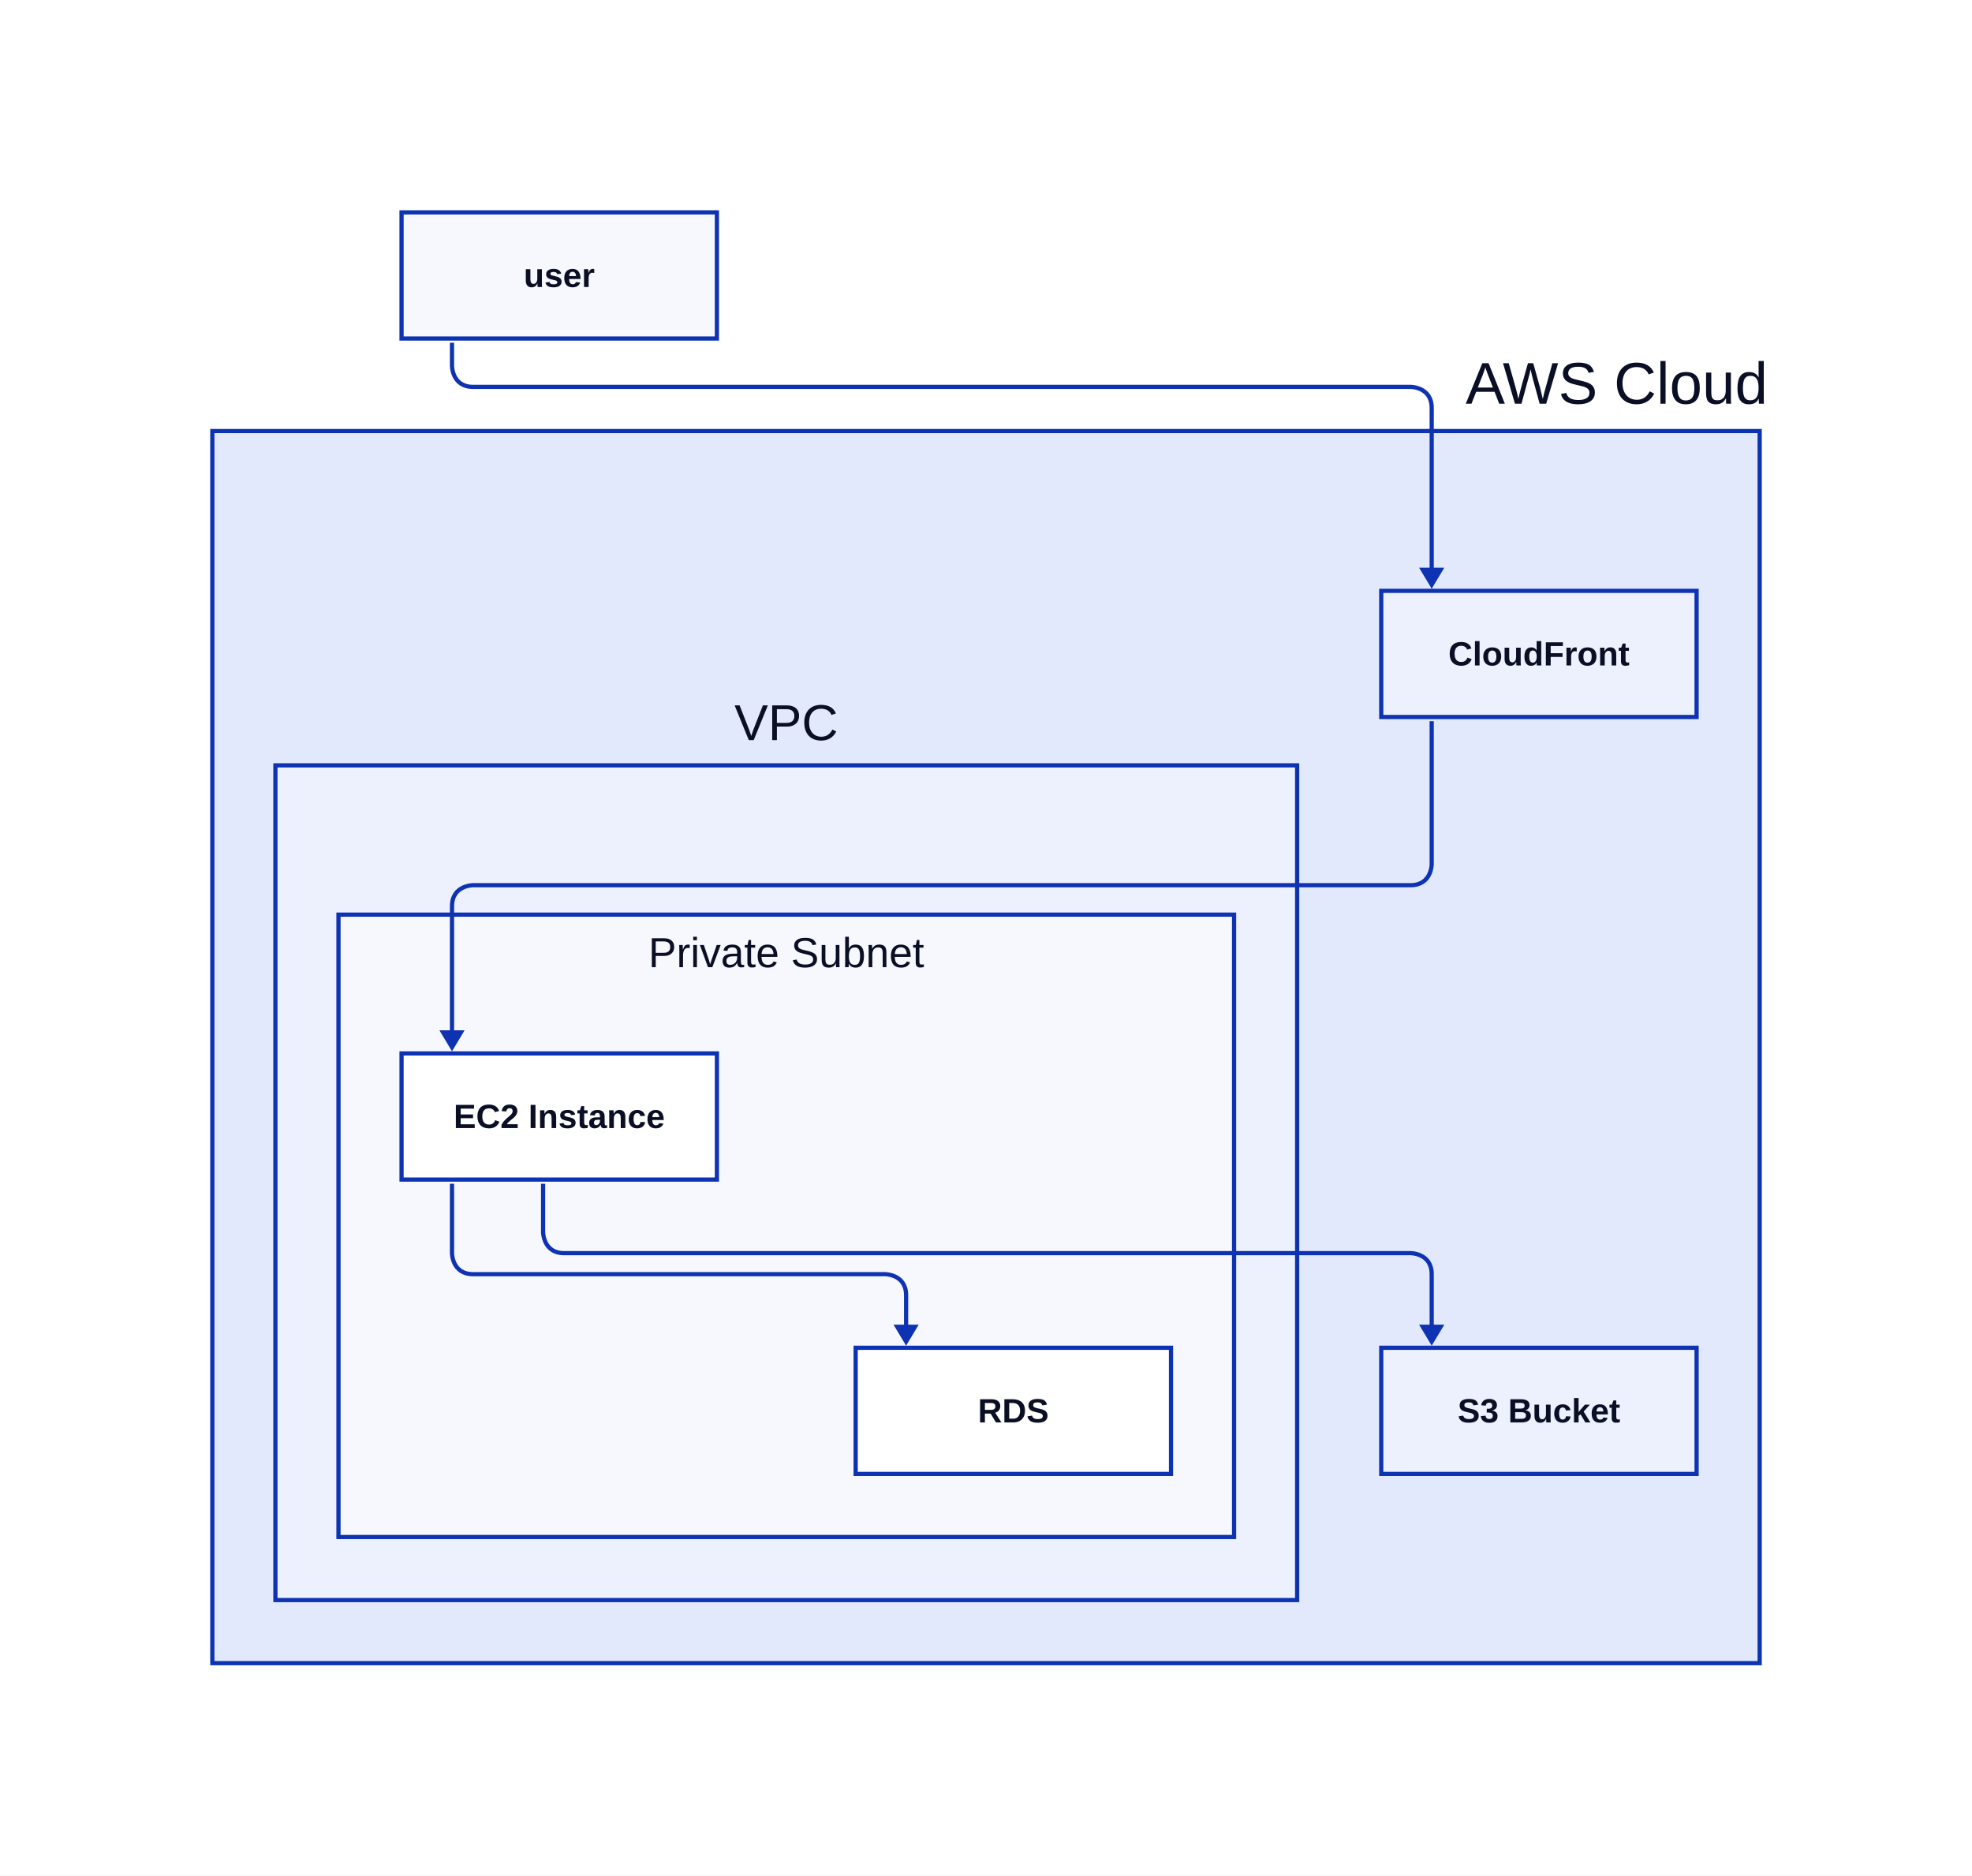
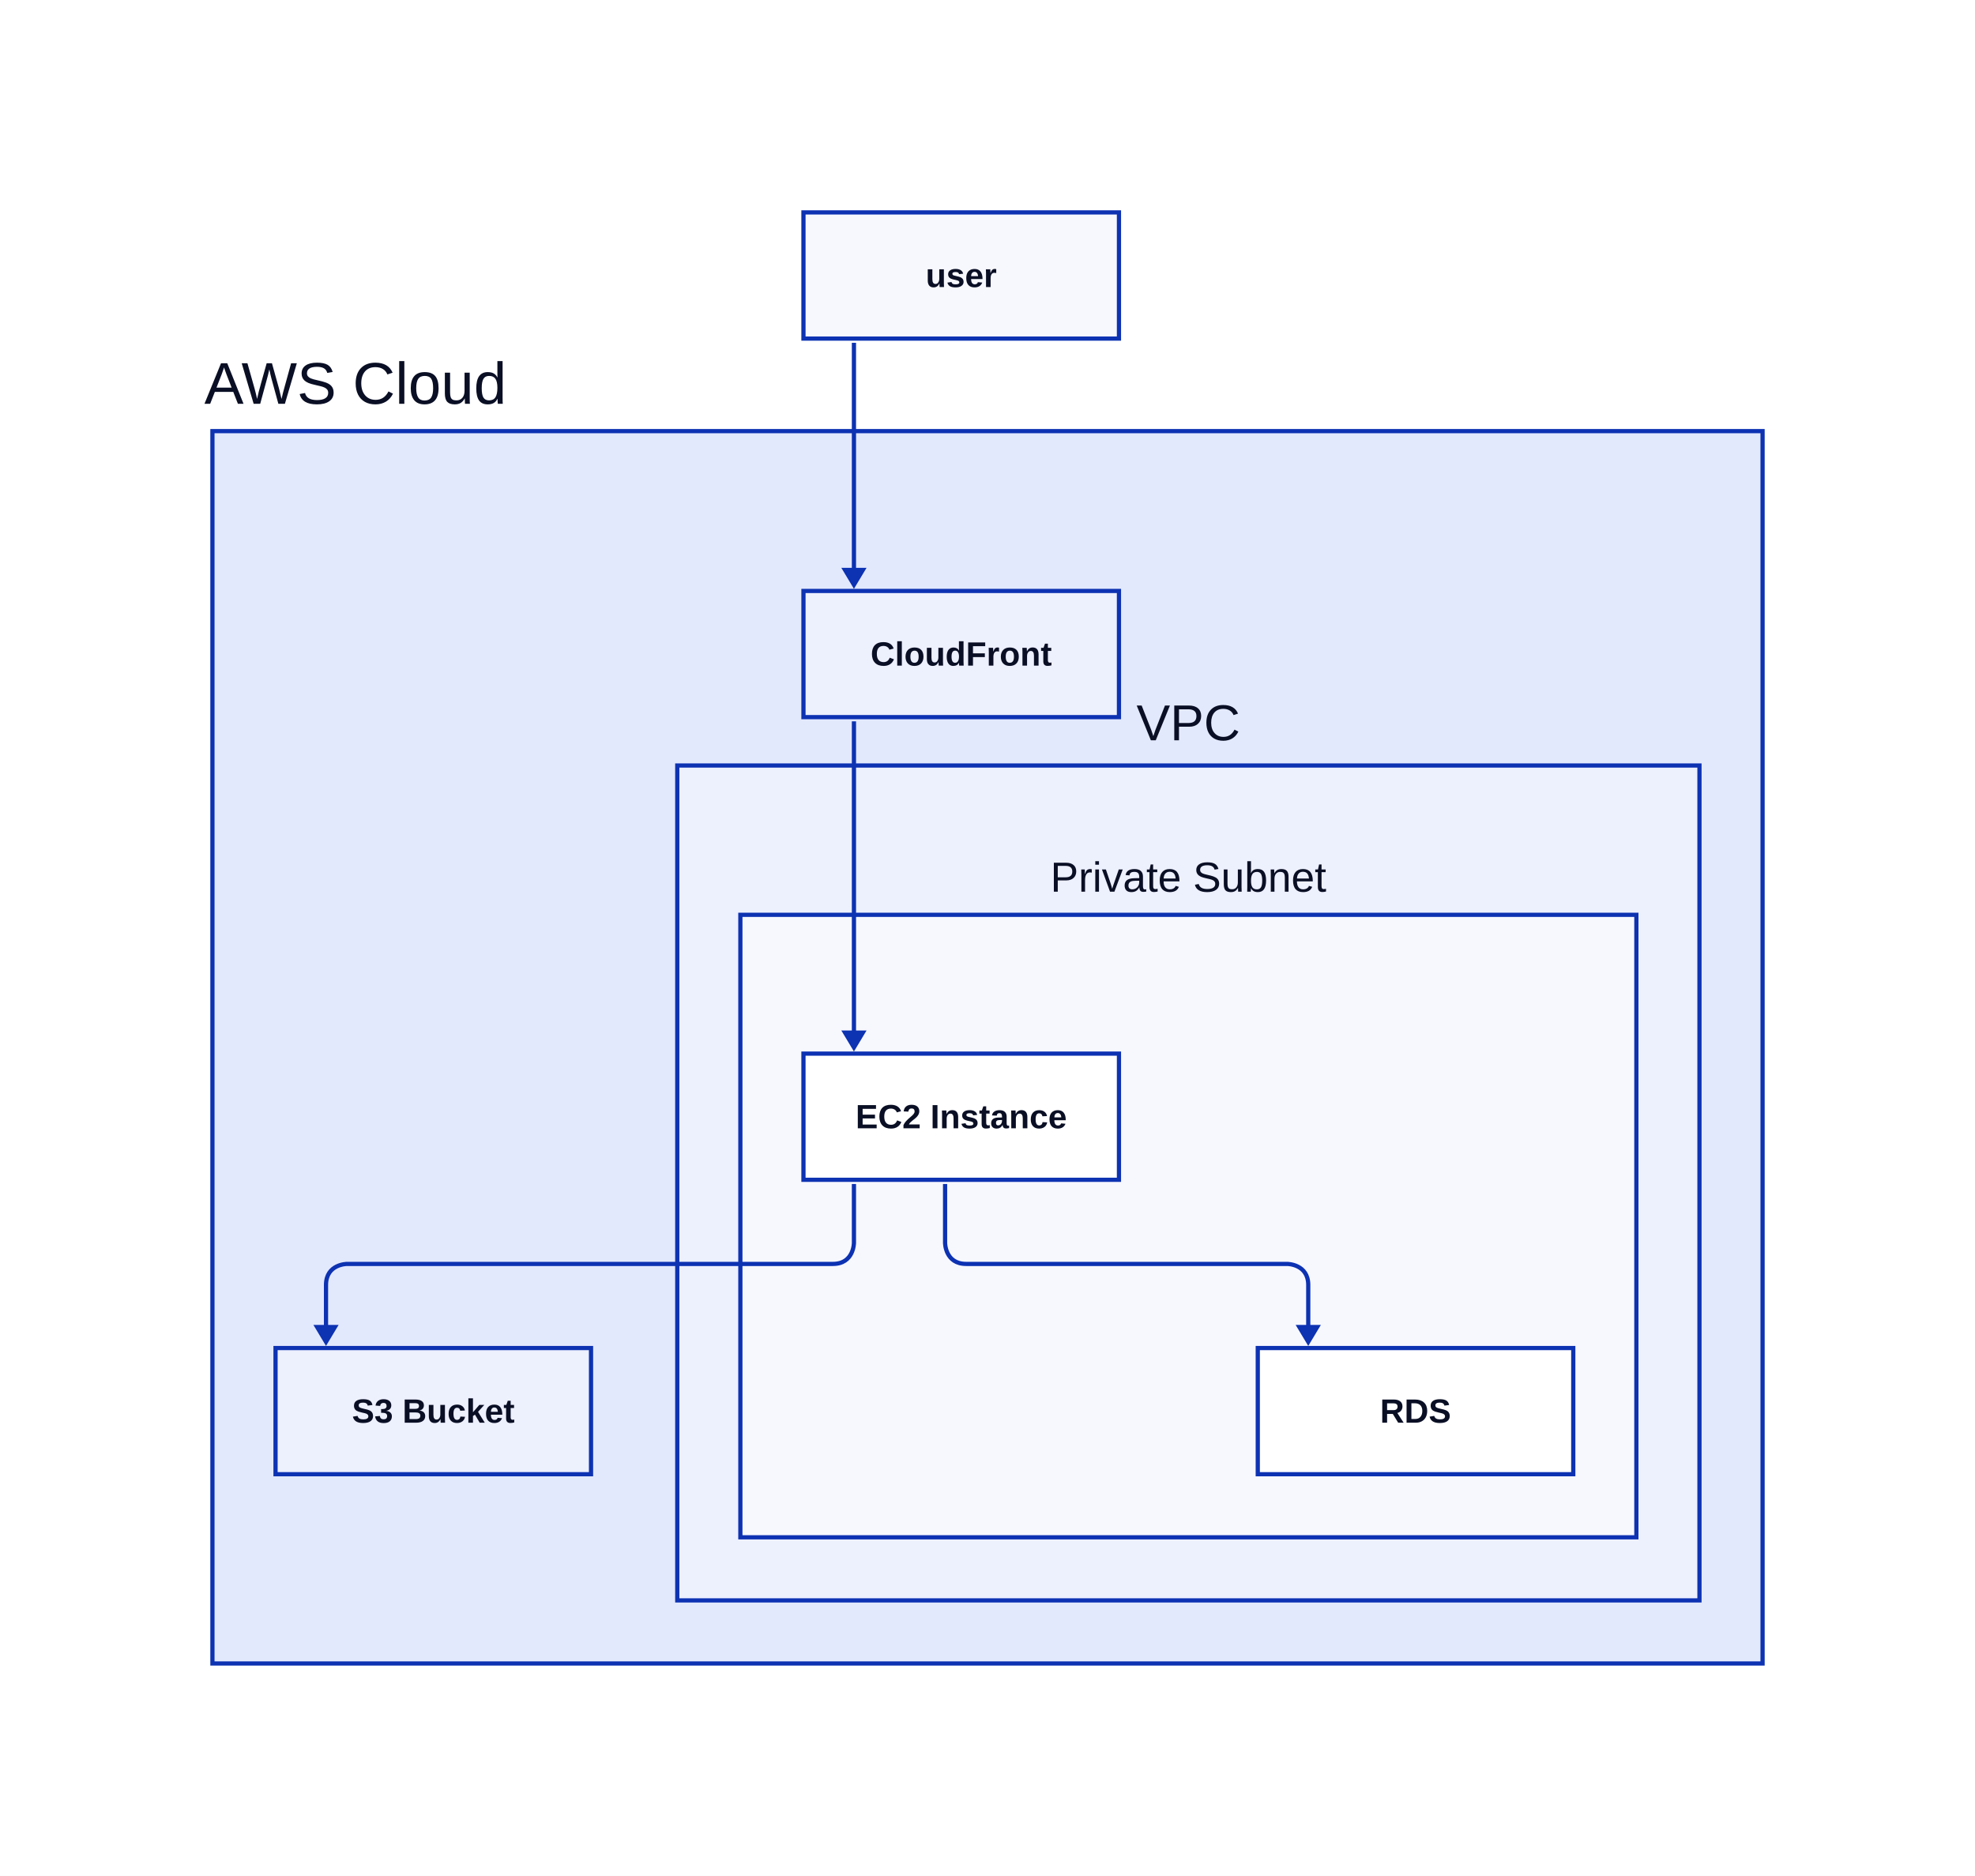
- <svg xmlns="http://www.w3.org/2000/svg" width="938" height="892" viewBox="-151 -101 938 892" data-d2-version="0.2.0" class="d2-790920114 d2-svg">
+ <svg xmlns="http://www.w3.org/2000/svg" width="939" height="892" viewBox="-342 -101 939 892" data-d2-version="0.2.0" class="d2-790920114 d2-svg">
  <defs>
-     <mask id="edge-label-mask" maskUnits="userSpaceOnUse" x="-151" y="-101" width="938" height="892">
-       <rect x="-151" y="-101" width="938" height="892" fill="white" />
+     <mask id="edge-label-mask" maskUnits="userSpaceOnUse" x="-342" y="-101" width="939" height="892">
+       <rect x="-342" y="-101" width="939" height="892" fill="white" />
    </mask>
    <marker id="mk-161592640" markerWidth="10" markerHeight="12" refX="7" refY="6" viewBox="0 0 10 12" orient="auto" markerUnits="userSpaceOnUse">
      <polygon points="0,0 10,6 0,12" fill="#0D32B2" stroke-width="2" />
    </marker>
  </defs>
-   <rect x="-151" y="-101" width="938" height="892" rx="0" fill="#FFFFFF" stroke-width="0" />
+   <rect x="-342" y="-101" width="939" height="892" rx="0" fill="#FFFFFF" stroke-width="0" />
  <g id="base-layer">
-     <rect x="-50" y="104" width="736" height="586" fill="#E3E9FD" stroke="#0D32B2" stroke-width="2" rx="0" ry="0" />
+     <rect x="-241" y="104" width="737" height="586" fill="#E3E9FD" stroke="#0D32B2" stroke-width="2" rx="0" ry="0" />
    <rect x="-20" y="263" width="486" height="397" fill="#EDF0FD" stroke="#0D32B2" stroke-width="2" rx="0" ry="0" />
    <rect x="10" y="334" width="426" height="296" fill="#F7F8FE" stroke="#0D32B2" stroke-width="2" rx="0" ry="0" />
    <rect x="40" y="0" width="150" height="60" fill="#F7F8FE" stroke="#0D32B2" stroke-width="2" rx="0" ry="0" />
-     <rect x="506" y="180" width="150" height="60" fill="#EDF0FD" stroke="#0D32B2" stroke-width="2" rx="0" ry="0" />
-     <rect x="506" y="540" width="150" height="60" fill="#EDF0FD" stroke="#0D32B2" stroke-width="2" rx="0" ry="0" />
+     <rect x="40" y="180" width="150" height="60" fill="#EDF0FD" stroke="#0D32B2" stroke-width="2" rx="0" ry="0" />
+     <rect x="-211" y="540" width="150" height="60" fill="#EDF0FD" stroke="#0D32B2" stroke-width="2" rx="0" ry="0" />
    <rect x="40" y="400" width="150" height="60" fill="#FFFFFF" stroke="#0D32B2" stroke-width="2" rx="0" ry="0" />
    <rect x="256" y="540" width="150" height="60" fill="#FFFFFF" stroke="#0D32B2" stroke-width="2" rx="0" ry="0" />
-     <path d="M 64 62 L 64 73 S 64 83 74 83 L 520 83 S 530 83 530 93 L 530 176" fill="none" stroke="#0D32B2" stroke-width="2" marker-end="url(#mk-161592640)" mask="url(#edge-label-mask)" />
-     <path d="M 530 242 L 530 310 S 530 320 520 320 L 74 320 S 64 320 64 330 L 64 396" fill="none" stroke="#0D32B2" stroke-width="2" marker-end="url(#mk-161592640)" mask="url(#edge-label-mask)" />
-     <path d="M 64 462 L 64 495 S 64 505 74 505 L 270 505 S 280 505 280 515 L 280 536" fill="none" stroke="#0D32B2" stroke-width="2" marker-end="url(#mk-161592640)" mask="url(#edge-label-mask)" />
-     <path d="M 107.333 462 L 107.333 485 S 107.333 495 117.333 495 L 520 495 S 530 495 530 505 L 530 536" fill="none" stroke="#0D32B2" stroke-width="2" marker-end="url(#mk-161592640)" mask="url(#edge-label-mask)" />
-     <text x="618" y="91" text-anchor="middle" dominant-baseline="alphabetic" font-family="Arial, sans-serif" font-size="28" style="fill: #0A0F25">AWS Cloud</text>
+     <path d="M 64 62 L 64 176" fill="none" stroke="#0D32B2" stroke-width="2" marker-end="url(#mk-161592640)" mask="url(#edge-label-mask)" />
+     <path d="M 64 242 L 64 396" fill="none" stroke="#0D32B2" stroke-width="2" marker-end="url(#mk-161592640)" mask="url(#edge-label-mask)" />
+     <path d="M 107.333 462 L 107.333 490 S 107.333 500 117.333 500 L 270 500 S 280 500 280 510 L 280 536" fill="none" stroke="#0D32B2" stroke-width="2" marker-end="url(#mk-161592640)" mask="url(#edge-label-mask)" />
+     <path d="M 64 462 L 64 490 S 64 500 54 500 L -177 500 S -187 500 -187 510 L -187 536" fill="none" stroke="#0D32B2" stroke-width="2" marker-end="url(#mk-161592640)" mask="url(#edge-label-mask)" />
+     <text x="-173" y="91" text-anchor="middle" dominant-baseline="alphabetic" font-family="Arial, sans-serif" font-size="28" style="fill: #0A0F25">AWS Cloud</text>
    <text x="223" y="251" text-anchor="middle" dominant-baseline="alphabetic" font-family="Arial, sans-serif" font-size="24" style="fill: #0A0F25">VPC</text>
-     <text x="223" y="359" text-anchor="middle" dominant-baseline="alphabetic" font-family="Arial, sans-serif" font-size="20" style="fill: #0A0F25">Private Subnet</text>
+     <text x="223" y="323" text-anchor="middle" dominant-baseline="alphabetic" font-family="Arial, sans-serif" font-size="20" style="fill: #0A0F25">Private Subnet</text>
    <text x="115" y="35.5" text-anchor="middle" dominant-baseline="alphabetic" font-family="Arial, sans-serif" font-size="16" style="fill: #0A0F25; font-weight: 700">user</text>
-     <text x="581" y="215.5" text-anchor="middle" dominant-baseline="alphabetic" font-family="Arial, sans-serif" font-size="16" style="fill: #0A0F25; font-weight: 700">CloudFront</text>
-     <text x="581" y="575.5" text-anchor="middle" dominant-baseline="alphabetic" font-family="Arial, sans-serif" font-size="16" style="fill: #0A0F25; font-weight: 700">S3 Bucket</text>
+     <text x="115" y="215.5" text-anchor="middle" dominant-baseline="alphabetic" font-family="Arial, sans-serif" font-size="16" style="fill: #0A0F25; font-weight: 700">CloudFront</text>
+     <text x="-136" y="575.5" text-anchor="middle" dominant-baseline="alphabetic" font-family="Arial, sans-serif" font-size="16" style="fill: #0A0F25; font-weight: 700">S3 Bucket</text>
    <text x="115" y="435.5" text-anchor="middle" dominant-baseline="alphabetic" font-family="Arial, sans-serif" font-size="16" style="fill: #0A0F25; font-weight: 700">EC2 Instance</text>
    <text x="331" y="575.5" text-anchor="middle" dominant-baseline="alphabetic" font-family="Arial, sans-serif" font-size="16" style="fill: #0A0F25; font-weight: 700">RDS</text>
  </g>
</svg>
